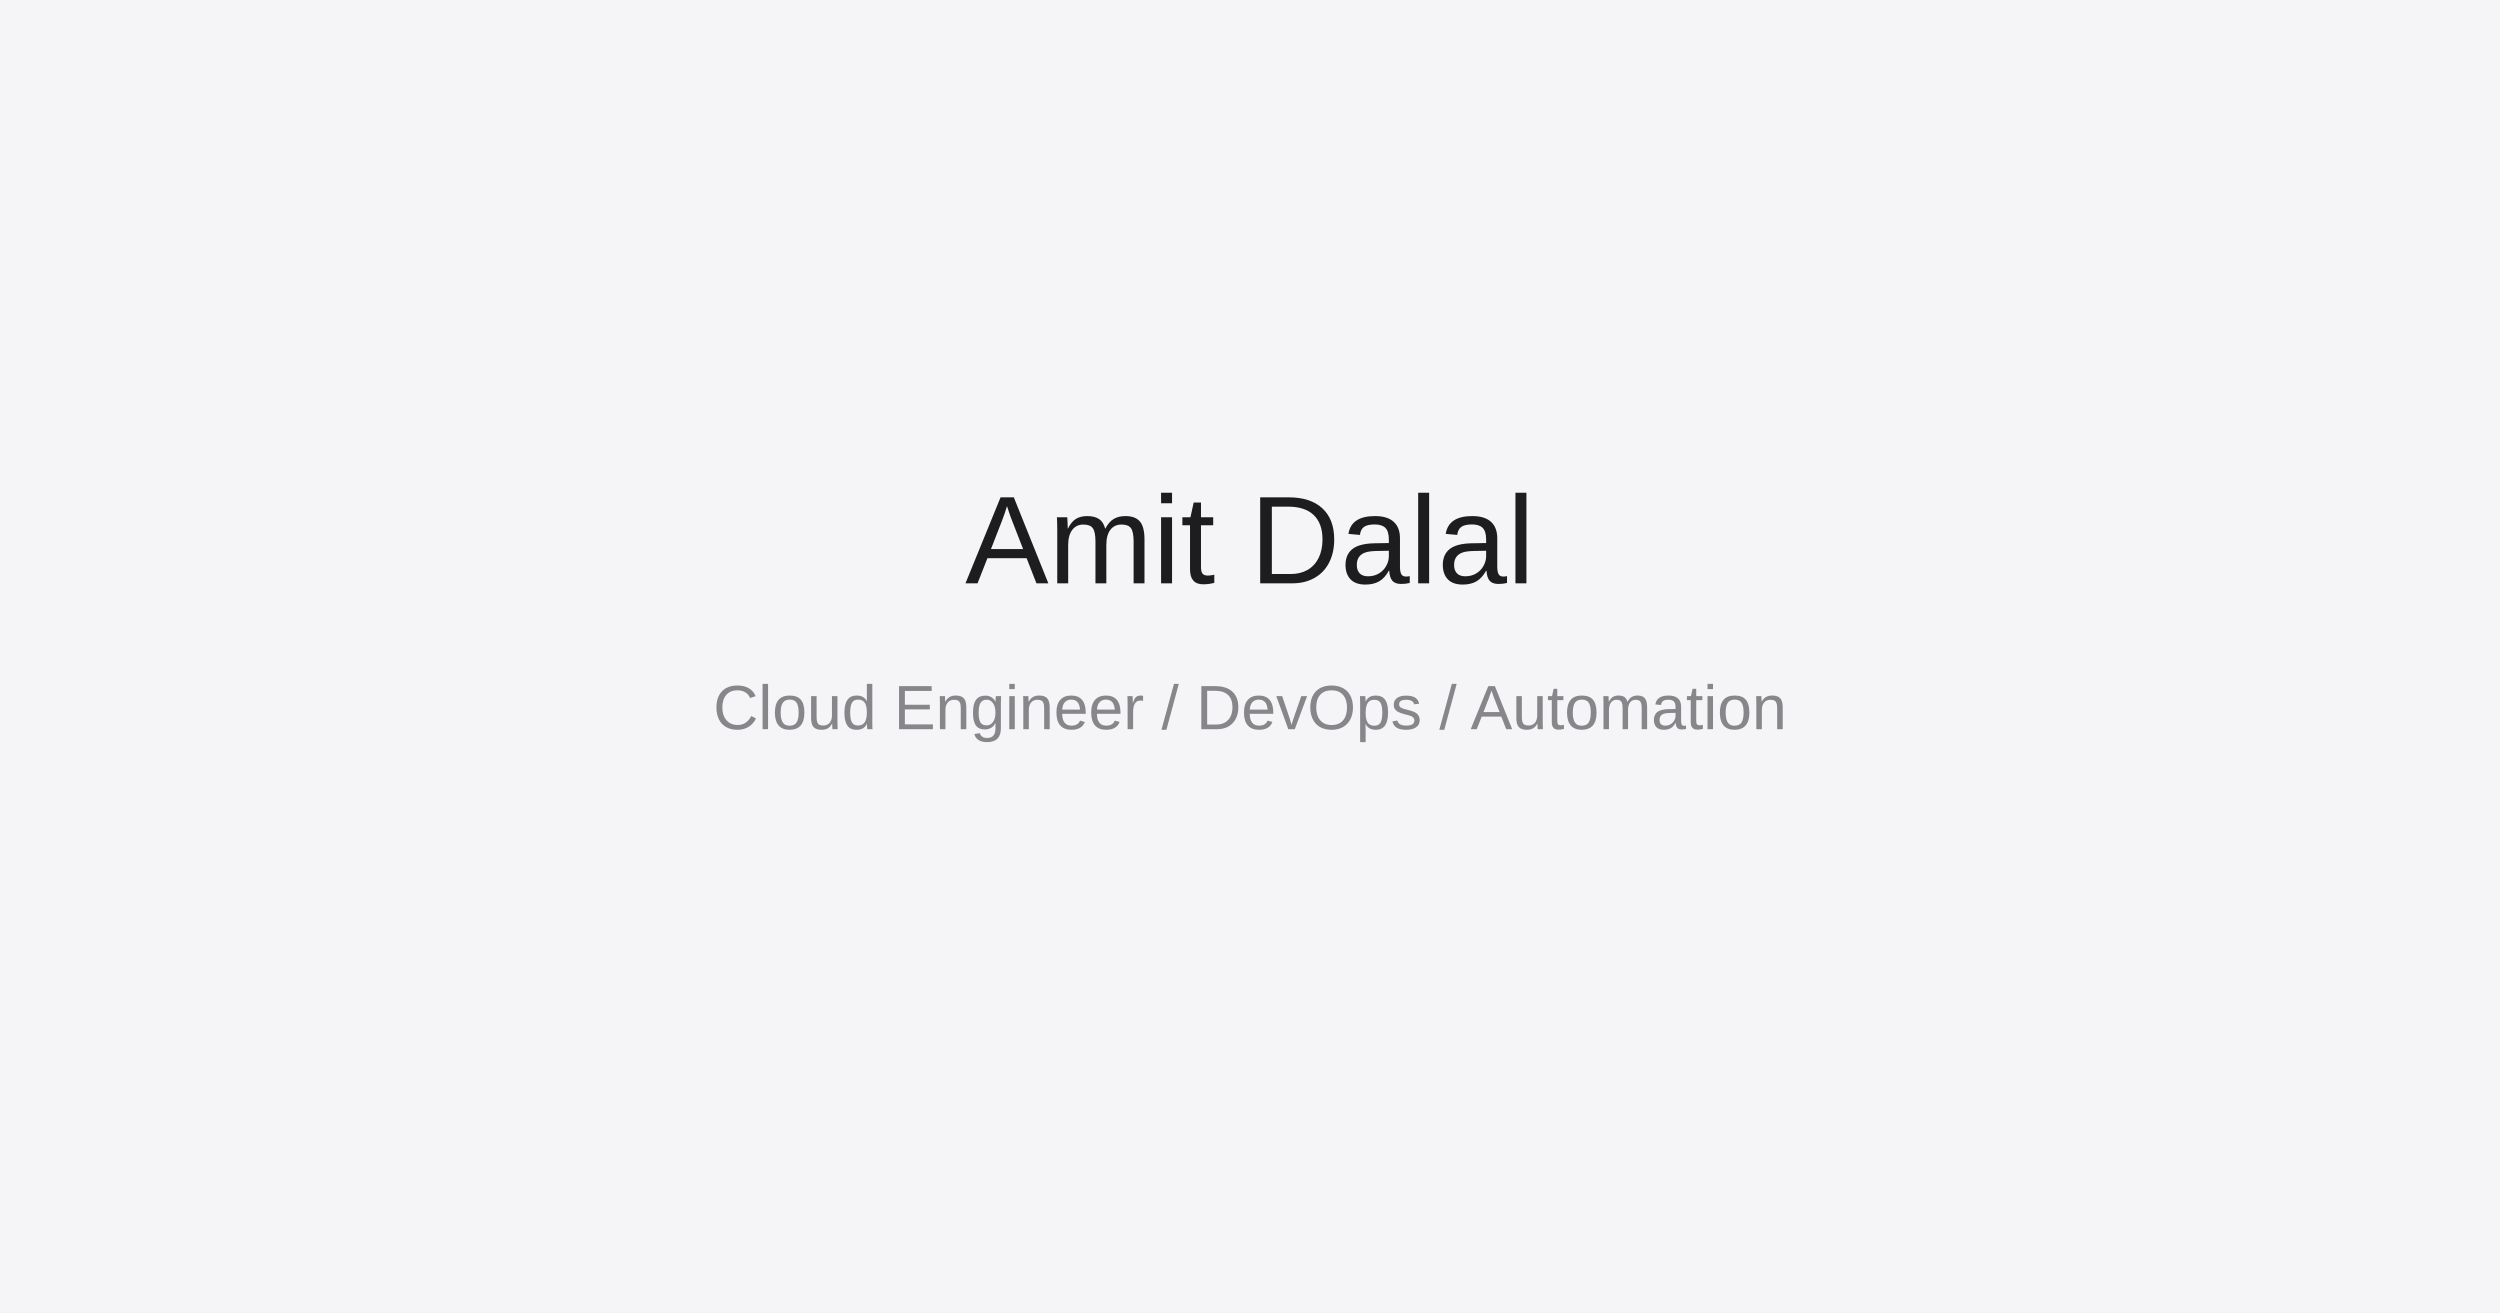
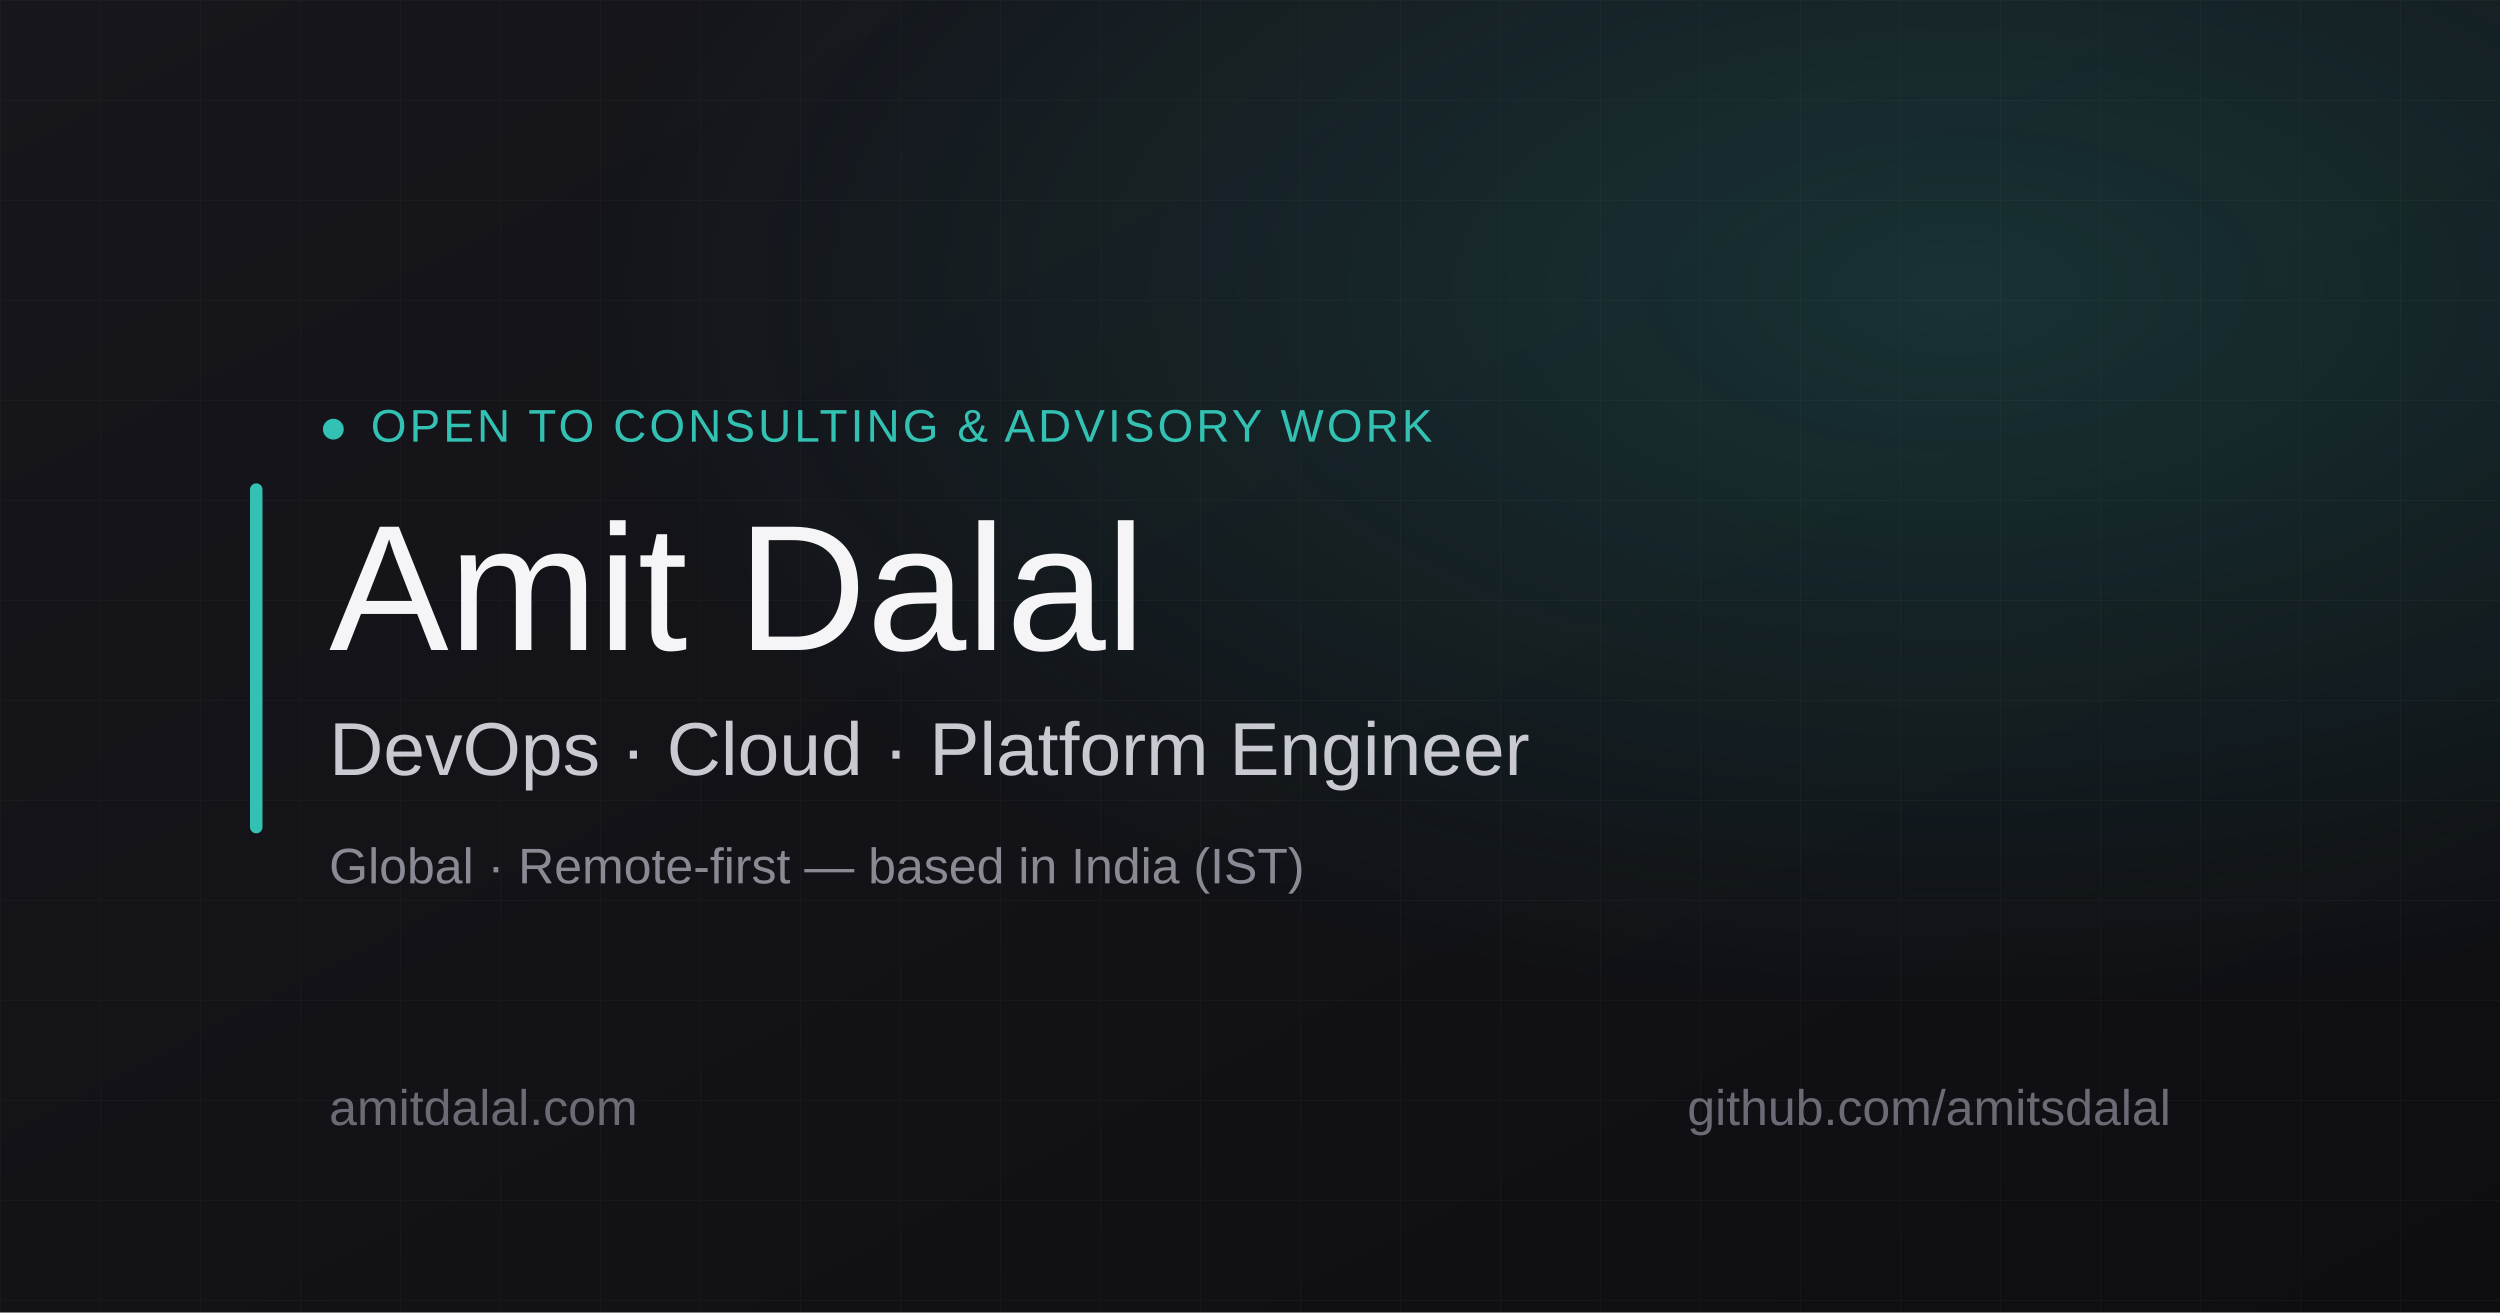
<svg xmlns="http://www.w3.org/2000/svg" width="1200" height="630" viewBox="0 0 1200 630">
-   <rect width="1200" height="630" fill="#f5f5f7" />
-   <text x="600" y="280" font-family="Imprima, Arial, sans-serif" font-size="60" text-anchor="middle" fill="#1d1d1f">
+   <defs>
+     <linearGradient id="bg" x1="0" y1="0" x2="1" y2="1">
+       <stop offset="0%" stop-color="#16161c" />
+       <stop offset="100%" stop-color="#0e0e12" />
+     </linearGradient>
+     <radialGradient id="glow" cx="78%" cy="22%" r="55%">
+       <stop offset="0%" stop-color="#33c1b3" stop-opacity="0.18" />
+       <stop offset="100%" stop-color="#33c1b3" stop-opacity="0" />
+     </radialGradient>
+     <pattern id="grid" width="48" height="48" patternUnits="userSpaceOnUse">
+       <path d="M48 0H0V48" fill="none" stroke="#ffffff" stroke-opacity="0.03" stroke-width="1" />
+     </pattern>
+   </defs>
+   <rect width="1200" height="630" fill="url(#bg)" />
+   <rect width="1200" height="630" fill="url(#grid)" />
+   <rect width="1200" height="630" fill="url(#glow)" />
+   <rect x="120" y="232" width="6" height="168" rx="3" fill="#33c1b3" />
+   <circle cx="160" cy="206" r="5" fill="#33c1b3" />
+   <text x="178" y="212" font-family="Imprima, Arial, sans-serif" font-size="22" fill="#33c1b3" letter-spacing="1.5">
+     OPEN TO CONSULTING &amp; ADVISORY WORK
+   </text>
+   <text x="158" y="312" font-family="Imprima, Arial, sans-serif" font-size="86" fill="#f5f5f7">
    Amit Dalal
  </text>
-   <text x="600" y="350" font-family="Imprima, Arial, sans-serif" font-size="30" text-anchor="middle" fill="#86868b">
-     Cloud Engineer / DevOps / Automation
+   <text x="158" y="372" font-family="Imprima, Arial, sans-serif" font-size="36" fill="#c9c9d1">
+     DevOps · Cloud · Platform Engineer
+   </text>
+   <text x="158" y="424" font-family="Imprima, Arial, sans-serif" font-size="24" fill="#8a8a95">
+     Global · Remote-first — based in India (IST)
+   </text>
+   <text x="158" y="540" font-family="Imprima, Arial, sans-serif" font-size="24" fill="#6b6b76">
+     amitdalal.com
+   </text>
+   <text x="1042" y="540" font-family="Imprima, Arial, sans-serif" font-size="24" fill="#6b6b76" text-anchor="end">
+     github.com/amitsdalal
  </text>
</svg>
